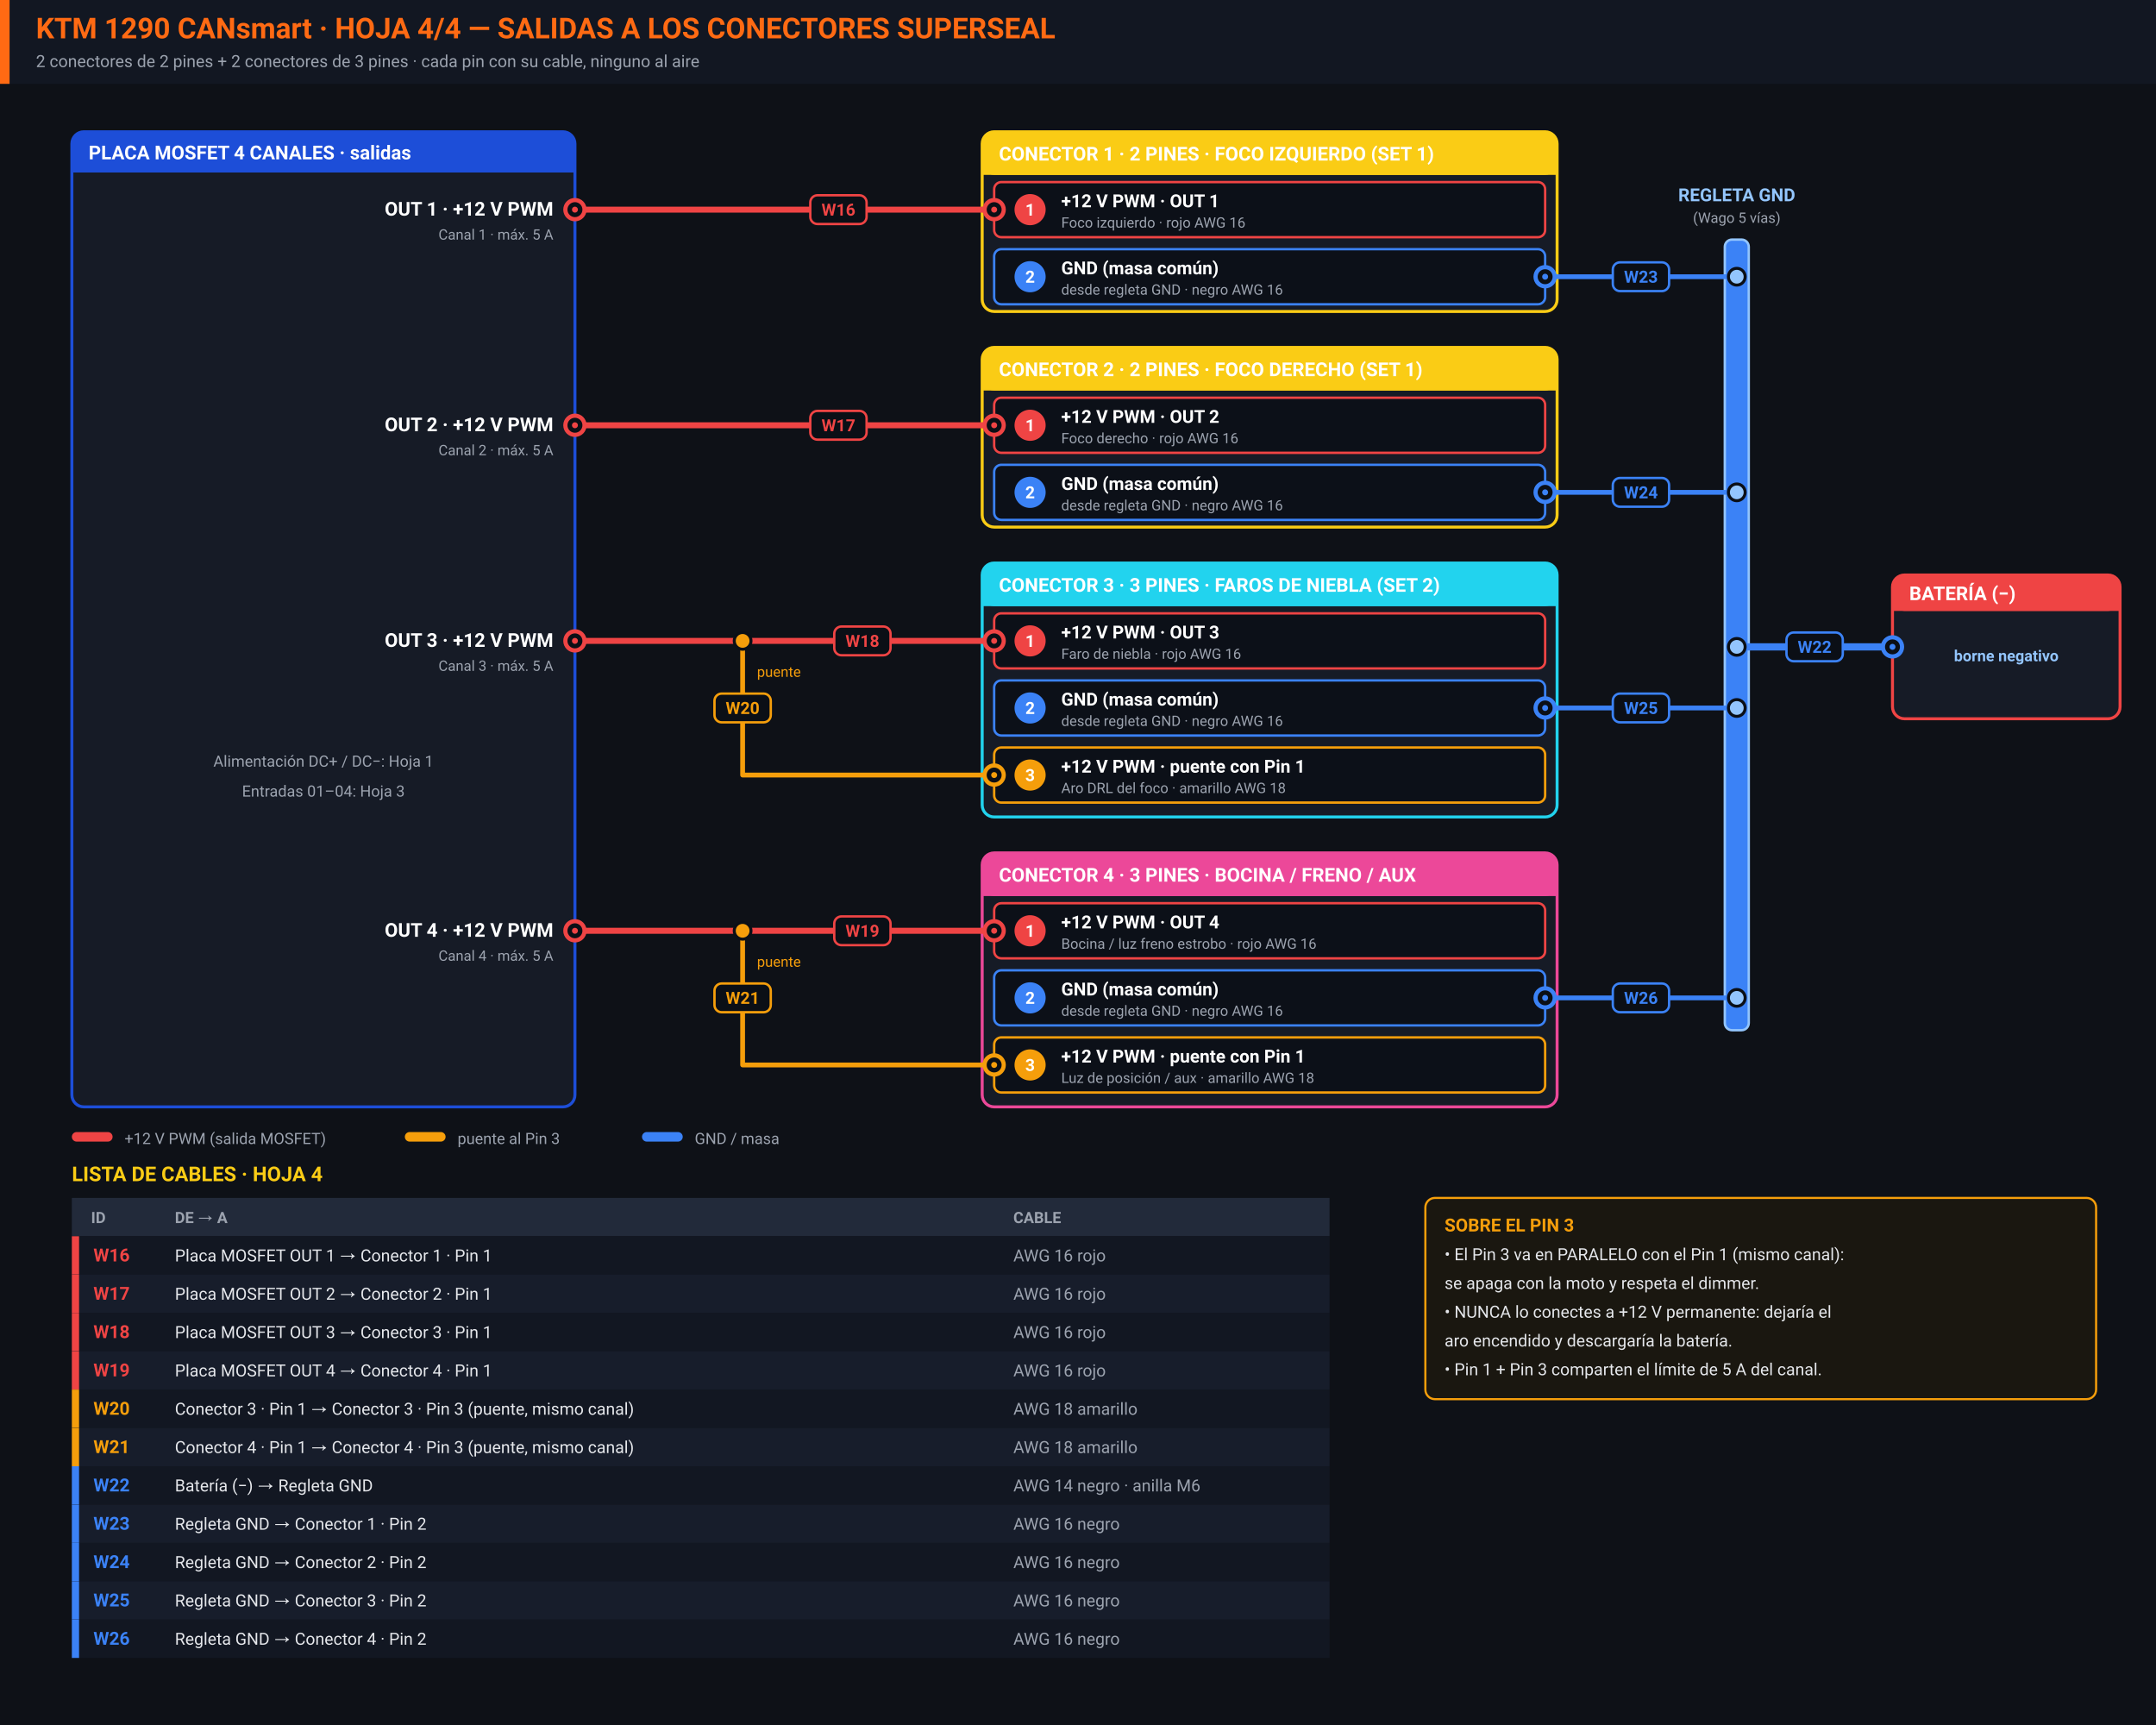
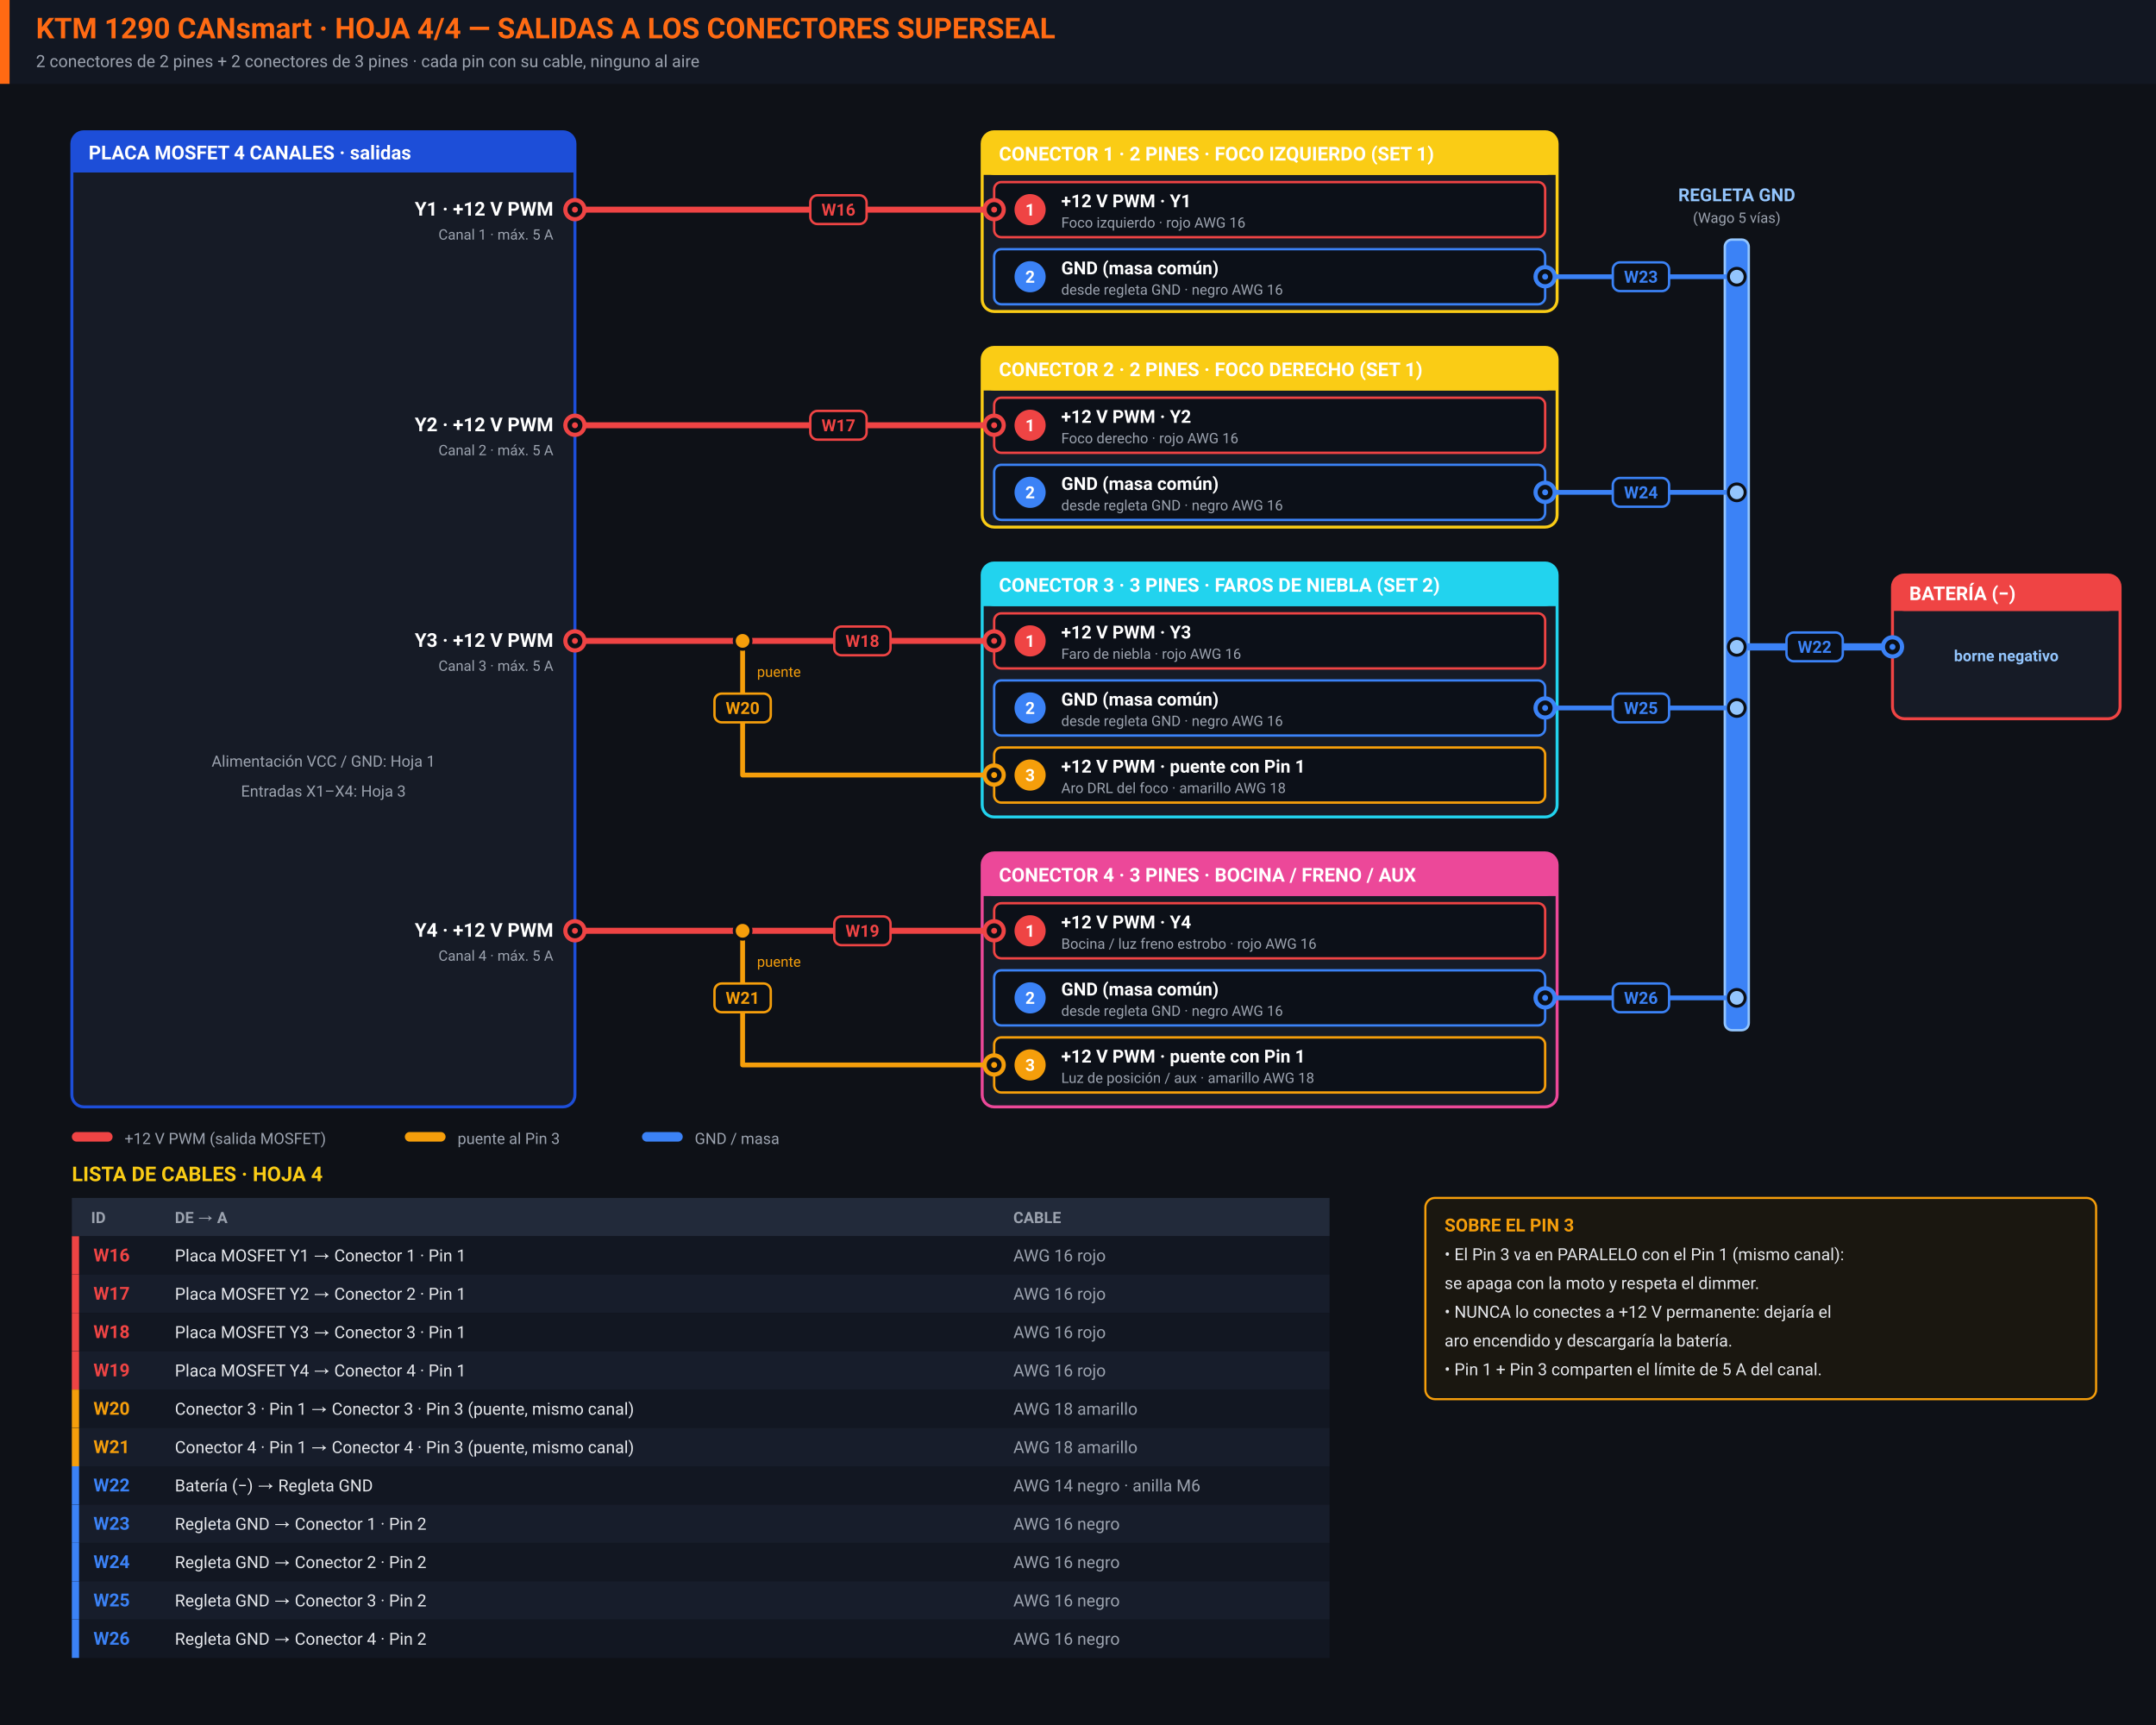
<svg xmlns="http://www.w3.org/2000/svg" viewBox="0 0 1800 1440" width="1800" height="1440" font-family="'Segoe UI', Roboto, Helvetica, Arial, sans-serif">
  <rect width="1800" height="1440" fill="#0e1117" />
  <rect width="1800" height="70" fill="#121722" />
  <rect width="8" height="70" fill="#ff6a13" />
  <text x="30" y="32" font-size="24" font-weight="bold" fill="#ff6a13">KTM 1290 CANsmart · HOJA 4/4 — SALIDAS A LOS CONECTORES SUPERSEAL</text>
  <text x="30" y="56" font-size="14" fill="#9ca3af">2 conectores de 2 pines + 2 conectores de 3 pines · cada pin con su cable, ninguno al aire</text>
  <rect x="60" y="110" width="420" height="814" rx="10" fill="#161b26" stroke="#1d4ed8" stroke-width="2.5" />
  <rect x="60" y="110" width="420" height="34" rx="10" fill="#1d4ed8" />
  <rect x="60" y="134" width="420" height="10" fill="#1d4ed8" />
  <text x="74" y="133.0" font-size="16" fill="#ffffff" font-weight="bold" text-anchor="start">PLACA MOSFET 4 CANALES · salidas</text>
-   <text x="462" y="180" font-size="16" fill="#ffffff" font-weight="bold" text-anchor="end">OUT 1 · +12 V PWM</text>
+   <text x="462" y="180" font-size="16" fill="#ffffff" font-weight="bold" text-anchor="end">Y1 · +12 V PWM</text>
  <text x="462" y="200" font-size="12" fill="#9ca3af" font-weight="normal" text-anchor="end">Canal 1 · máx. 5 A</text>
-   <text x="462" y="360" font-size="16" fill="#ffffff" font-weight="bold" text-anchor="end">OUT 2 · +12 V PWM</text>
+   <text x="462" y="360" font-size="16" fill="#ffffff" font-weight="bold" text-anchor="end">Y2 · +12 V PWM</text>
  <text x="462" y="380" font-size="12" fill="#9ca3af" font-weight="normal" text-anchor="end">Canal 2 · máx. 5 A</text>
-   <text x="462" y="540" font-size="16" fill="#ffffff" font-weight="bold" text-anchor="end">OUT 3 · +12 V PWM</text>
+   <text x="462" y="540" font-size="16" fill="#ffffff" font-weight="bold" text-anchor="end">Y3 · +12 V PWM</text>
  <text x="462" y="560" font-size="12" fill="#9ca3af" font-weight="normal" text-anchor="end">Canal 3 · máx. 5 A</text>
-   <text x="462" y="782" font-size="16" fill="#ffffff" font-weight="bold" text-anchor="end">OUT 4 · +12 V PWM</text>
+   <text x="462" y="782" font-size="16" fill="#ffffff" font-weight="bold" text-anchor="end">Y4 · +12 V PWM</text>
  <text x="462" y="802" font-size="12" fill="#9ca3af" font-weight="normal" text-anchor="end">Canal 4 · máx. 5 A</text>
-   <text x="270" y="640" font-size="13" fill="#9ca3af" font-weight="normal" text-anchor="middle">Alimentación DC+ / DC−: Hoja 1</text>
-   <text x="270" y="665" font-size="13" fill="#9ca3af" font-weight="normal" text-anchor="middle">Entradas 01–04: Hoja 3</text>
+   <text x="270" y="640" font-size="13" fill="#9ca3af" font-weight="normal" text-anchor="middle">Alimentación VCC / GND: Hoja 1</text>
+   <text x="270" y="665" font-size="13" fill="#9ca3af" font-weight="normal" text-anchor="middle">Entradas X1–X4: Hoja 3</text>
  <rect x="820" y="110" width="480" height="150" rx="10" fill="#161b26" stroke="#facc15" stroke-width="2.5" />
  <rect x="820" y="110" width="480" height="36" rx="10" fill="#facc15" />
  <rect x="820" y="136" width="480" height="10" fill="#facc15" />
  <text x="834" y="134.0" font-size="16" fill="#ffffff" font-weight="bold" text-anchor="start">CONECTOR 1 · 2 PINES · FOCO IZQUIERDO (SET 1)</text>
  <rect x="830" y="152" width="460" height="46" rx="6" fill="#0c1018" stroke="#ef4444" stroke-width="2" />
  <circle cx="860" cy="175" r="13" fill="#ef4444" />
  <text x="860" y="180" font-size="14" fill="#ffffff" font-weight="bold" text-anchor="middle">1</text>
-   <text x="886" y="173" font-size="15" fill="#ffffff" font-weight="bold" text-anchor="start">+12 V PWM · OUT 1</text>
+   <text x="886" y="173" font-size="15" fill="#ffffff" font-weight="bold" text-anchor="start">+12 V PWM · Y1</text>
  <text x="886" y="190" font-size="12" fill="#9ca3af" font-weight="normal" text-anchor="start">Foco izquierdo · rojo AWG 16</text>
  <rect x="830" y="208" width="460" height="46" rx="6" fill="#0c1018" stroke="#3b82f6" stroke-width="2" />
  <circle cx="860" cy="231" r="13" fill="#3b82f6" />
  <text x="860" y="236" font-size="14" fill="#ffffff" font-weight="bold" text-anchor="middle">2</text>
  <text x="886" y="229" font-size="15" fill="#ffffff" font-weight="bold" text-anchor="start">GND (masa común)</text>
  <text x="886" y="246" font-size="12" fill="#9ca3af" font-weight="normal" text-anchor="start">desde regleta GND · negro AWG 16</text>
  <rect x="820" y="290" width="480" height="150" rx="10" fill="#161b26" stroke="#facc15" stroke-width="2.5" />
  <rect x="820" y="290" width="480" height="36" rx="10" fill="#facc15" />
  <rect x="820" y="316" width="480" height="10" fill="#facc15" />
  <text x="834" y="314.0" font-size="16" fill="#ffffff" font-weight="bold" text-anchor="start">CONECTOR 2 · 2 PINES · FOCO DERECHO (SET 1)</text>
  <rect x="830" y="332" width="460" height="46" rx="6" fill="#0c1018" stroke="#ef4444" stroke-width="2" />
  <circle cx="860" cy="355" r="13" fill="#ef4444" />
  <text x="860" y="360" font-size="14" fill="#ffffff" font-weight="bold" text-anchor="middle">1</text>
-   <text x="886" y="353" font-size="15" fill="#ffffff" font-weight="bold" text-anchor="start">+12 V PWM · OUT 2</text>
+   <text x="886" y="353" font-size="15" fill="#ffffff" font-weight="bold" text-anchor="start">+12 V PWM · Y2</text>
  <text x="886" y="370" font-size="12" fill="#9ca3af" font-weight="normal" text-anchor="start">Foco derecho · rojo AWG 16</text>
  <rect x="830" y="388" width="460" height="46" rx="6" fill="#0c1018" stroke="#3b82f6" stroke-width="2" />
  <circle cx="860" cy="411" r="13" fill="#3b82f6" />
  <text x="860" y="416" font-size="14" fill="#ffffff" font-weight="bold" text-anchor="middle">2</text>
  <text x="886" y="409" font-size="15" fill="#ffffff" font-weight="bold" text-anchor="start">GND (masa común)</text>
  <text x="886" y="426" font-size="12" fill="#9ca3af" font-weight="normal" text-anchor="start">desde regleta GND · negro AWG 16</text>
  <rect x="820" y="470" width="480" height="212" rx="10" fill="#161b26" stroke="#22d3ee" stroke-width="2.5" />
  <rect x="820" y="470" width="480" height="36" rx="10" fill="#22d3ee" />
  <rect x="820" y="496" width="480" height="10" fill="#22d3ee" />
  <text x="834" y="494.0" font-size="16" fill="#ffffff" font-weight="bold" text-anchor="start">CONECTOR 3 · 3 PINES · FAROS DE NIEBLA (SET 2)</text>
  <rect x="830" y="512" width="460" height="46" rx="6" fill="#0c1018" stroke="#ef4444" stroke-width="2" />
  <circle cx="860" cy="535" r="13" fill="#ef4444" />
  <text x="860" y="540" font-size="14" fill="#ffffff" font-weight="bold" text-anchor="middle">1</text>
-   <text x="886" y="533" font-size="15" fill="#ffffff" font-weight="bold" text-anchor="start">+12 V PWM · OUT 3</text>
+   <text x="886" y="533" font-size="15" fill="#ffffff" font-weight="bold" text-anchor="start">+12 V PWM · Y3</text>
  <text x="886" y="550" font-size="12" fill="#9ca3af" font-weight="normal" text-anchor="start">Faro de niebla · rojo AWG 16</text>
  <rect x="830" y="568" width="460" height="46" rx="6" fill="#0c1018" stroke="#3b82f6" stroke-width="2" />
  <circle cx="860" cy="591" r="13" fill="#3b82f6" />
  <text x="860" y="596" font-size="14" fill="#ffffff" font-weight="bold" text-anchor="middle">2</text>
  <text x="886" y="589" font-size="15" fill="#ffffff" font-weight="bold" text-anchor="start">GND (masa común)</text>
  <text x="886" y="606" font-size="12" fill="#9ca3af" font-weight="normal" text-anchor="start">desde regleta GND · negro AWG 16</text>
  <rect x="830" y="624" width="460" height="46" rx="6" fill="#0c1018" stroke="#f59e0b" stroke-width="2" />
  <circle cx="860" cy="647" r="13" fill="#f59e0b" />
  <text x="860" y="652" font-size="14" fill="#ffffff" font-weight="bold" text-anchor="middle">3</text>
  <text x="886" y="645" font-size="15" fill="#ffffff" font-weight="bold" text-anchor="start">+12 V PWM · puente con Pin 1</text>
  <text x="886" y="662" font-size="12" fill="#9ca3af" font-weight="normal" text-anchor="start">Aro DRL del foco · amarillo AWG 18</text>
  <rect x="820" y="712" width="480" height="212" rx="10" fill="#161b26" stroke="#ec4899" stroke-width="2.5" />
  <rect x="820" y="712" width="480" height="36" rx="10" fill="#ec4899" />
  <rect x="820" y="738" width="480" height="10" fill="#ec4899" />
  <text x="834" y="736.0" font-size="16" fill="#ffffff" font-weight="bold" text-anchor="start">CONECTOR 4 · 3 PINES · BOCINA / FRENO / AUX</text>
  <rect x="830" y="754" width="460" height="46" rx="6" fill="#0c1018" stroke="#ef4444" stroke-width="2" />
  <circle cx="860" cy="777" r="13" fill="#ef4444" />
  <text x="860" y="782" font-size="14" fill="#ffffff" font-weight="bold" text-anchor="middle">1</text>
-   <text x="886" y="775" font-size="15" fill="#ffffff" font-weight="bold" text-anchor="start">+12 V PWM · OUT 4</text>
+   <text x="886" y="775" font-size="15" fill="#ffffff" font-weight="bold" text-anchor="start">+12 V PWM · Y4</text>
  <text x="886" y="792" font-size="12" fill="#9ca3af" font-weight="normal" text-anchor="start">Bocina / luz freno estrobo · rojo AWG 16</text>
  <rect x="830" y="810" width="460" height="46" rx="6" fill="#0c1018" stroke="#3b82f6" stroke-width="2" />
  <circle cx="860" cy="833" r="13" fill="#3b82f6" />
  <text x="860" y="838" font-size="14" fill="#ffffff" font-weight="bold" text-anchor="middle">2</text>
  <text x="886" y="831" font-size="15" fill="#ffffff" font-weight="bold" text-anchor="start">GND (masa común)</text>
  <text x="886" y="848" font-size="12" fill="#9ca3af" font-weight="normal" text-anchor="start">desde regleta GND · negro AWG 16</text>
  <rect x="830" y="866" width="460" height="46" rx="6" fill="#0c1018" stroke="#f59e0b" stroke-width="2" />
  <circle cx="860" cy="889" r="13" fill="#f59e0b" />
  <text x="860" y="894" font-size="14" fill="#ffffff" font-weight="bold" text-anchor="middle">3</text>
  <text x="886" y="887" font-size="15" fill="#ffffff" font-weight="bold" text-anchor="start">+12 V PWM · puente con Pin 1</text>
  <text x="886" y="904" font-size="12" fill="#9ca3af" font-weight="normal" text-anchor="start">Luz de posición / aux · amarillo AWG 18</text>
  <text x="632" y="565" font-size="12" fill="#f59e0b" font-weight="normal" text-anchor="start">puente</text>
  <text x="632" y="807" font-size="12" fill="#f59e0b" font-weight="normal" text-anchor="start">puente</text>
  <rect x="1440" y="200" width="20" height="660" rx="6" fill="#3b82f6" stroke="#93c5fd" stroke-width="2" />
  <text x="1450" y="168" font-size="15" fill="#93c5fd" font-weight="bold" text-anchor="middle">REGLETA GND</text>
  <text x="1450" y="186" font-size="12" fill="#9ca3af" font-weight="normal" text-anchor="middle">(Wago 5 vías)</text>
  <rect x="1580" y="480" width="190" height="120" rx="10" fill="#161b26" stroke="#ef4444" stroke-width="2.5" />
  <rect x="1580" y="480" width="190" height="30" rx="10" fill="#ef4444" />
  <rect x="1580" y="500" width="190" height="10" fill="#ef4444" />
  <text x="1594" y="501.0" font-size="16" fill="#ffffff" font-weight="bold" text-anchor="start">BATERÍA (−)</text>
  <text x="1675" y="552" font-size="13" fill="#93c5fd" font-weight="bold" text-anchor="middle">borne negativo</text>
  <text x="60" y="986" font-size="17" fill="#facc15" font-weight="bold" text-anchor="start">LISTA DE CABLES · HOJA 4</text>
  <rect x="60" y="1000" width="1050" height="32" fill="#222a3a" />
  <text x="76" y="1021.0" font-size="13" fill="#9ca3af" font-weight="bold" text-anchor="start">ID</text>
  <text x="146" y="1021.0" font-size="13" fill="#9ca3af" font-weight="bold" text-anchor="start">DE  →  A</text>
  <text x="846" y="1021.0" font-size="13" fill="#9ca3af" font-weight="bold" text-anchor="start">CABLE</text>
  <rect x="60" y="1032" width="1050" height="32" fill="#121722" />
  <rect x="60" y="1032" width="6" height="32" fill="#ef4444" />
  <text x="78" y="1053.0" font-size="15" fill="#ef4444" font-weight="bold" text-anchor="start">W16</text>
-   <text x="146" y="1053.0" font-size="14" fill="#e5e7eb" font-weight="normal" text-anchor="start">Placa MOSFET OUT 1  →  Conector 1 · Pin 1</text>
+   <text x="146" y="1053.0" font-size="14" fill="#e5e7eb" font-weight="normal" text-anchor="start">Placa MOSFET Y1  →  Conector 1 · Pin 1</text>
  <text x="846" y="1053.0" font-size="14" fill="#9ca3af" font-weight="normal" text-anchor="start">AWG 16 rojo</text>
  <rect x="60" y="1064" width="1050" height="32" fill="#171d2b" />
  <rect x="60" y="1064" width="6" height="32" fill="#ef4444" />
  <text x="78" y="1085.0" font-size="15" fill="#ef4444" font-weight="bold" text-anchor="start">W17</text>
-   <text x="146" y="1085.0" font-size="14" fill="#e5e7eb" font-weight="normal" text-anchor="start">Placa MOSFET OUT 2  →  Conector 2 · Pin 1</text>
+   <text x="146" y="1085.0" font-size="14" fill="#e5e7eb" font-weight="normal" text-anchor="start">Placa MOSFET Y2  →  Conector 2 · Pin 1</text>
  <text x="846" y="1085.0" font-size="14" fill="#9ca3af" font-weight="normal" text-anchor="start">AWG 16 rojo</text>
  <rect x="60" y="1096" width="1050" height="32" fill="#121722" />
  <rect x="60" y="1096" width="6" height="32" fill="#ef4444" />
  <text x="78" y="1117.0" font-size="15" fill="#ef4444" font-weight="bold" text-anchor="start">W18</text>
-   <text x="146" y="1117.0" font-size="14" fill="#e5e7eb" font-weight="normal" text-anchor="start">Placa MOSFET OUT 3  →  Conector 3 · Pin 1</text>
+   <text x="146" y="1117.0" font-size="14" fill="#e5e7eb" font-weight="normal" text-anchor="start">Placa MOSFET Y3  →  Conector 3 · Pin 1</text>
  <text x="846" y="1117.0" font-size="14" fill="#9ca3af" font-weight="normal" text-anchor="start">AWG 16 rojo</text>
  <rect x="60" y="1128" width="1050" height="32" fill="#171d2b" />
  <rect x="60" y="1128" width="6" height="32" fill="#ef4444" />
  <text x="78" y="1149.0" font-size="15" fill="#ef4444" font-weight="bold" text-anchor="start">W19</text>
-   <text x="146" y="1149.0" font-size="14" fill="#e5e7eb" font-weight="normal" text-anchor="start">Placa MOSFET OUT 4  →  Conector 4 · Pin 1</text>
+   <text x="146" y="1149.0" font-size="14" fill="#e5e7eb" font-weight="normal" text-anchor="start">Placa MOSFET Y4  →  Conector 4 · Pin 1</text>
  <text x="846" y="1149.0" font-size="14" fill="#9ca3af" font-weight="normal" text-anchor="start">AWG 16 rojo</text>
  <rect x="60" y="1160" width="1050" height="32" fill="#121722" />
  <rect x="60" y="1160" width="6" height="32" fill="#f59e0b" />
  <text x="78" y="1181.0" font-size="15" fill="#f59e0b" font-weight="bold" text-anchor="start">W20</text>
  <text x="146" y="1181.0" font-size="14" fill="#e5e7eb" font-weight="normal" text-anchor="start">Conector 3 · Pin 1  →  Conector 3 · Pin 3 (puente, mismo canal)</text>
  <text x="846" y="1181.0" font-size="14" fill="#9ca3af" font-weight="normal" text-anchor="start">AWG 18 amarillo</text>
  <rect x="60" y="1192" width="1050" height="32" fill="#171d2b" />
  <rect x="60" y="1192" width="6" height="32" fill="#f59e0b" />
  <text x="78" y="1213.0" font-size="15" fill="#f59e0b" font-weight="bold" text-anchor="start">W21</text>
  <text x="146" y="1213.0" font-size="14" fill="#e5e7eb" font-weight="normal" text-anchor="start">Conector 4 · Pin 1  →  Conector 4 · Pin 3 (puente, mismo canal)</text>
  <text x="846" y="1213.0" font-size="14" fill="#9ca3af" font-weight="normal" text-anchor="start">AWG 18 amarillo</text>
  <rect x="60" y="1224" width="1050" height="32" fill="#121722" />
  <rect x="60" y="1224" width="6" height="32" fill="#3b82f6" />
  <text x="78" y="1245.0" font-size="15" fill="#3b82f6" font-weight="bold" text-anchor="start">W22</text>
  <text x="146" y="1245.0" font-size="14" fill="#e5e7eb" font-weight="normal" text-anchor="start">Batería (−)  →  Regleta GND</text>
  <text x="846" y="1245.0" font-size="14" fill="#9ca3af" font-weight="normal" text-anchor="start">AWG 14 negro · anilla M6</text>
  <rect x="60" y="1256" width="1050" height="32" fill="#171d2b" />
  <rect x="60" y="1256" width="6" height="32" fill="#3b82f6" />
  <text x="78" y="1277.0" font-size="15" fill="#3b82f6" font-weight="bold" text-anchor="start">W23</text>
  <text x="146" y="1277.0" font-size="14" fill="#e5e7eb" font-weight="normal" text-anchor="start">Regleta GND  →  Conector 1 · Pin 2</text>
  <text x="846" y="1277.0" font-size="14" fill="#9ca3af" font-weight="normal" text-anchor="start">AWG 16 negro</text>
  <rect x="60" y="1288" width="1050" height="32" fill="#121722" />
  <rect x="60" y="1288" width="6" height="32" fill="#3b82f6" />
  <text x="78" y="1309.0" font-size="15" fill="#3b82f6" font-weight="bold" text-anchor="start">W24</text>
  <text x="146" y="1309.0" font-size="14" fill="#e5e7eb" font-weight="normal" text-anchor="start">Regleta GND  →  Conector 2 · Pin 2</text>
  <text x="846" y="1309.0" font-size="14" fill="#9ca3af" font-weight="normal" text-anchor="start">AWG 16 negro</text>
  <rect x="60" y="1320" width="1050" height="32" fill="#171d2b" />
  <rect x="60" y="1320" width="6" height="32" fill="#3b82f6" />
  <text x="78" y="1341.0" font-size="15" fill="#3b82f6" font-weight="bold" text-anchor="start">W25</text>
  <text x="146" y="1341.0" font-size="14" fill="#e5e7eb" font-weight="normal" text-anchor="start">Regleta GND  →  Conector 3 · Pin 2</text>
  <text x="846" y="1341.0" font-size="14" fill="#9ca3af" font-weight="normal" text-anchor="start">AWG 16 negro</text>
  <rect x="60" y="1352" width="1050" height="32" fill="#121722" />
  <rect x="60" y="1352" width="6" height="32" fill="#3b82f6" />
  <text x="78" y="1373.0" font-size="15" fill="#3b82f6" font-weight="bold" text-anchor="start">W26</text>
  <text x="146" y="1373.0" font-size="14" fill="#e5e7eb" font-weight="normal" text-anchor="start">Regleta GND  →  Conector 4 · Pin 2</text>
  <text x="846" y="1373.0" font-size="14" fill="#9ca3af" font-weight="normal" text-anchor="start">AWG 16 negro</text>
  <rect x="1190" y="1000" width="560" height="168" rx="8" fill="#1a1710" stroke="#f59e0b" stroke-width="1.8" />
  <text x="1206" y="1028" font-size="15" fill="#f59e0b" font-weight="bold" text-anchor="start">SOBRE EL PIN 3</text>
  <text x="1206" y="1052" font-size="14" fill="#e5e7eb" font-weight="normal" text-anchor="start">• El Pin 3 va en PARALELO con el Pin 1 (mismo canal):</text>
  <text x="1206" y="1076" font-size="14" fill="#e5e7eb" font-weight="normal" text-anchor="start">  se apaga con la moto y respeta el dimmer.</text>
  <text x="1206" y="1100" font-size="14" fill="#e5e7eb" font-weight="normal" text-anchor="start">• NUNCA lo conectes a +12 V permanente: dejaría el</text>
  <text x="1206" y="1124" font-size="14" fill="#e5e7eb" font-weight="normal" text-anchor="start">  aro encendido y descargaría la batería.</text>
  <text x="1206" y="1148" font-size="14" fill="#e5e7eb" font-weight="normal" text-anchor="start">• Pin 1 + Pin 3 comparten el límite de 5 A del canal.</text>
  <rect x="60" y="945" width="34" height="8" rx="4" fill="#ef4444" />
  <text x="104" y="955" font-size="13" fill="#9ca3af" font-weight="normal" text-anchor="start">+12 V PWM (salida MOSFET)</text>
  <rect x="338" y="945" width="34" height="8" rx="4" fill="#f59e0b" />
  <text x="382" y="955" font-size="13" fill="#9ca3af" font-weight="normal" text-anchor="start">puente al Pin 3</text>
  <rect x="536" y="945" width="34" height="8" rx="4" fill="#3b82f6" />
  <text x="580" y="955" font-size="13" fill="#9ca3af" font-weight="normal" text-anchor="start">GND / masa</text>
  <path d="M 480 175 L 830 175" fill="none" stroke="#ef4444" stroke-width="5" stroke-linecap="round" stroke-linejoin="round" />
  <path d="M 480 355 L 830 355" fill="none" stroke="#ef4444" stroke-width="5" stroke-linecap="round" stroke-linejoin="round" />
  <path d="M 480 535 L 830 535" fill="none" stroke="#ef4444" stroke-width="5" stroke-linecap="round" stroke-linejoin="round" />
  <path d="M 480 777 L 830 777" fill="none" stroke="#ef4444" stroke-width="5" stroke-linecap="round" stroke-linejoin="round" />
  <path d="M 620 535 L 620 647 L 830 647" fill="none" stroke="#f59e0b" stroke-width="4" stroke-linecap="round" stroke-linejoin="round" />
  <path d="M 620 777 L 620 889 L 830 889" fill="none" stroke="#f59e0b" stroke-width="4" stroke-linecap="round" stroke-linejoin="round" />
  <path d="M 1290 231 L 1450 231" fill="none" stroke="#3b82f6" stroke-width="4" stroke-linecap="round" stroke-linejoin="round" />
  <path d="M 1290 411 L 1450 411" fill="none" stroke="#3b82f6" stroke-width="4" stroke-linecap="round" stroke-linejoin="round" />
  <path d="M 1290 591 L 1450 591" fill="none" stroke="#3b82f6" stroke-width="4" stroke-linecap="round" stroke-linejoin="round" />
  <path d="M 1290 833 L 1450 833" fill="none" stroke="#3b82f6" stroke-width="4" stroke-linecap="round" stroke-linejoin="round" />
  <path d="M 1580 540 L 1450 540" fill="none" stroke="#3b82f6" stroke-width="6" stroke-linecap="round" stroke-linejoin="round" />
  <circle cx="480" cy="175" r="8" fill="#0b0f16" stroke="#ef4444" stroke-width="3.5" />
  <circle cx="480" cy="175" r="2.5" fill="#ef4444" />
  <circle cx="830" cy="175" r="8" fill="#0b0f16" stroke="#ef4444" stroke-width="3.5" />
  <circle cx="830" cy="175" r="2.5" fill="#ef4444" />
  <circle cx="480" cy="355" r="8" fill="#0b0f16" stroke="#ef4444" stroke-width="3.5" />
  <circle cx="480" cy="355" r="2.5" fill="#ef4444" />
  <circle cx="830" cy="355" r="8" fill="#0b0f16" stroke="#ef4444" stroke-width="3.5" />
  <circle cx="830" cy="355" r="2.5" fill="#ef4444" />
  <circle cx="480" cy="535" r="8" fill="#0b0f16" stroke="#ef4444" stroke-width="3.5" />
  <circle cx="480" cy="535" r="2.5" fill="#ef4444" />
  <circle cx="830" cy="535" r="8" fill="#0b0f16" stroke="#ef4444" stroke-width="3.5" />
  <circle cx="830" cy="535" r="2.5" fill="#ef4444" />
  <circle cx="480" cy="777" r="8" fill="#0b0f16" stroke="#ef4444" stroke-width="3.5" />
  <circle cx="480" cy="777" r="2.5" fill="#ef4444" />
  <circle cx="830" cy="777" r="8" fill="#0b0f16" stroke="#ef4444" stroke-width="3.5" />
  <circle cx="830" cy="777" r="2.5" fill="#ef4444" />
  <circle cx="620" cy="535" r="7" fill="#f59e0b" stroke="#0b0f16" stroke-width="2.5" />
  <circle cx="830" cy="647" r="8" fill="#0b0f16" stroke="#f59e0b" stroke-width="3.5" />
  <circle cx="830" cy="647" r="2.5" fill="#f59e0b" />
  <circle cx="620" cy="777" r="7" fill="#f59e0b" stroke="#0b0f16" stroke-width="2.5" />
  <circle cx="830" cy="889" r="8" fill="#0b0f16" stroke="#f59e0b" stroke-width="3.5" />
  <circle cx="830" cy="889" r="2.5" fill="#f59e0b" />
  <circle cx="1290" cy="231" r="8" fill="#0b0f16" stroke="#3b82f6" stroke-width="3.5" />
  <circle cx="1290" cy="231" r="2.5" fill="#3b82f6" />
  <circle cx="1450" cy="231" r="7" fill="#93c5fd" stroke="#0b0f16" stroke-width="2.5" />
  <circle cx="1290" cy="411" r="8" fill="#0b0f16" stroke="#3b82f6" stroke-width="3.5" />
  <circle cx="1290" cy="411" r="2.5" fill="#3b82f6" />
  <circle cx="1450" cy="411" r="7" fill="#93c5fd" stroke="#0b0f16" stroke-width="2.5" />
  <circle cx="1290" cy="591" r="8" fill="#0b0f16" stroke="#3b82f6" stroke-width="3.5" />
  <circle cx="1290" cy="591" r="2.5" fill="#3b82f6" />
  <circle cx="1450" cy="591" r="7" fill="#93c5fd" stroke="#0b0f16" stroke-width="2.5" />
  <circle cx="1290" cy="833" r="8" fill="#0b0f16" stroke="#3b82f6" stroke-width="3.5" />
  <circle cx="1290" cy="833" r="2.5" fill="#3b82f6" />
  <circle cx="1450" cy="833" r="7" fill="#93c5fd" stroke="#0b0f16" stroke-width="2.5" />
  <circle cx="1580" cy="540" r="8" fill="#0b0f16" stroke="#3b82f6" stroke-width="3.5" />
  <circle cx="1580" cy="540" r="2.5" fill="#3b82f6" />
  <circle cx="1450" cy="540" r="7" fill="#93c5fd" stroke="#0b0f16" stroke-width="2.5" />
  <rect x="676.5" y="163" width="47" height="24" rx="6" fill="#0b0f16" stroke="#ef4444" stroke-width="2" />
  <text x="700" y="180" font-size="14" font-weight="bold" fill="#ef4444" text-anchor="middle">W16</text>
  <rect x="676.5" y="343" width="47" height="24" rx="6" fill="#0b0f16" stroke="#ef4444" stroke-width="2" />
  <text x="700" y="360" font-size="14" font-weight="bold" fill="#ef4444" text-anchor="middle">W17</text>
  <rect x="696.5" y="523" width="47" height="24" rx="6" fill="#0b0f16" stroke="#ef4444" stroke-width="2" />
  <text x="720" y="540" font-size="14" font-weight="bold" fill="#ef4444" text-anchor="middle">W18</text>
  <rect x="696.5" y="765" width="47" height="24" rx="6" fill="#0b0f16" stroke="#ef4444" stroke-width="2" />
  <text x="720" y="782" font-size="14" font-weight="bold" fill="#ef4444" text-anchor="middle">W19</text>
  <rect x="596.5" y="579" width="47" height="24" rx="6" fill="#0b0f16" stroke="#f59e0b" stroke-width="2" />
  <text x="620" y="596" font-size="14" font-weight="bold" fill="#f59e0b" text-anchor="middle">W20</text>
  <rect x="596.5" y="821" width="47" height="24" rx="6" fill="#0b0f16" stroke="#f59e0b" stroke-width="2" />
  <text x="620" y="838" font-size="14" font-weight="bold" fill="#f59e0b" text-anchor="middle">W21</text>
  <rect x="1346.5" y="219" width="47" height="24" rx="6" fill="#0b0f16" stroke="#3b82f6" stroke-width="2" />
  <text x="1370" y="236" font-size="14" font-weight="bold" fill="#3b82f6" text-anchor="middle">W23</text>
  <rect x="1346.5" y="399" width="47" height="24" rx="6" fill="#0b0f16" stroke="#3b82f6" stroke-width="2" />
  <text x="1370" y="416" font-size="14" font-weight="bold" fill="#3b82f6" text-anchor="middle">W24</text>
  <rect x="1346.5" y="579" width="47" height="24" rx="6" fill="#0b0f16" stroke="#3b82f6" stroke-width="2" />
  <text x="1370" y="596" font-size="14" font-weight="bold" fill="#3b82f6" text-anchor="middle">W25</text>
  <rect x="1346.5" y="821" width="47" height="24" rx="6" fill="#0b0f16" stroke="#3b82f6" stroke-width="2" />
  <text x="1370" y="838" font-size="14" font-weight="bold" fill="#3b82f6" text-anchor="middle">W26</text>
  <rect x="1491.5" y="528" width="47" height="24" rx="6" fill="#0b0f16" stroke="#3b82f6" stroke-width="2" />
  <text x="1515" y="545" font-size="14" font-weight="bold" fill="#3b82f6" text-anchor="middle">W22</text>
</svg>
